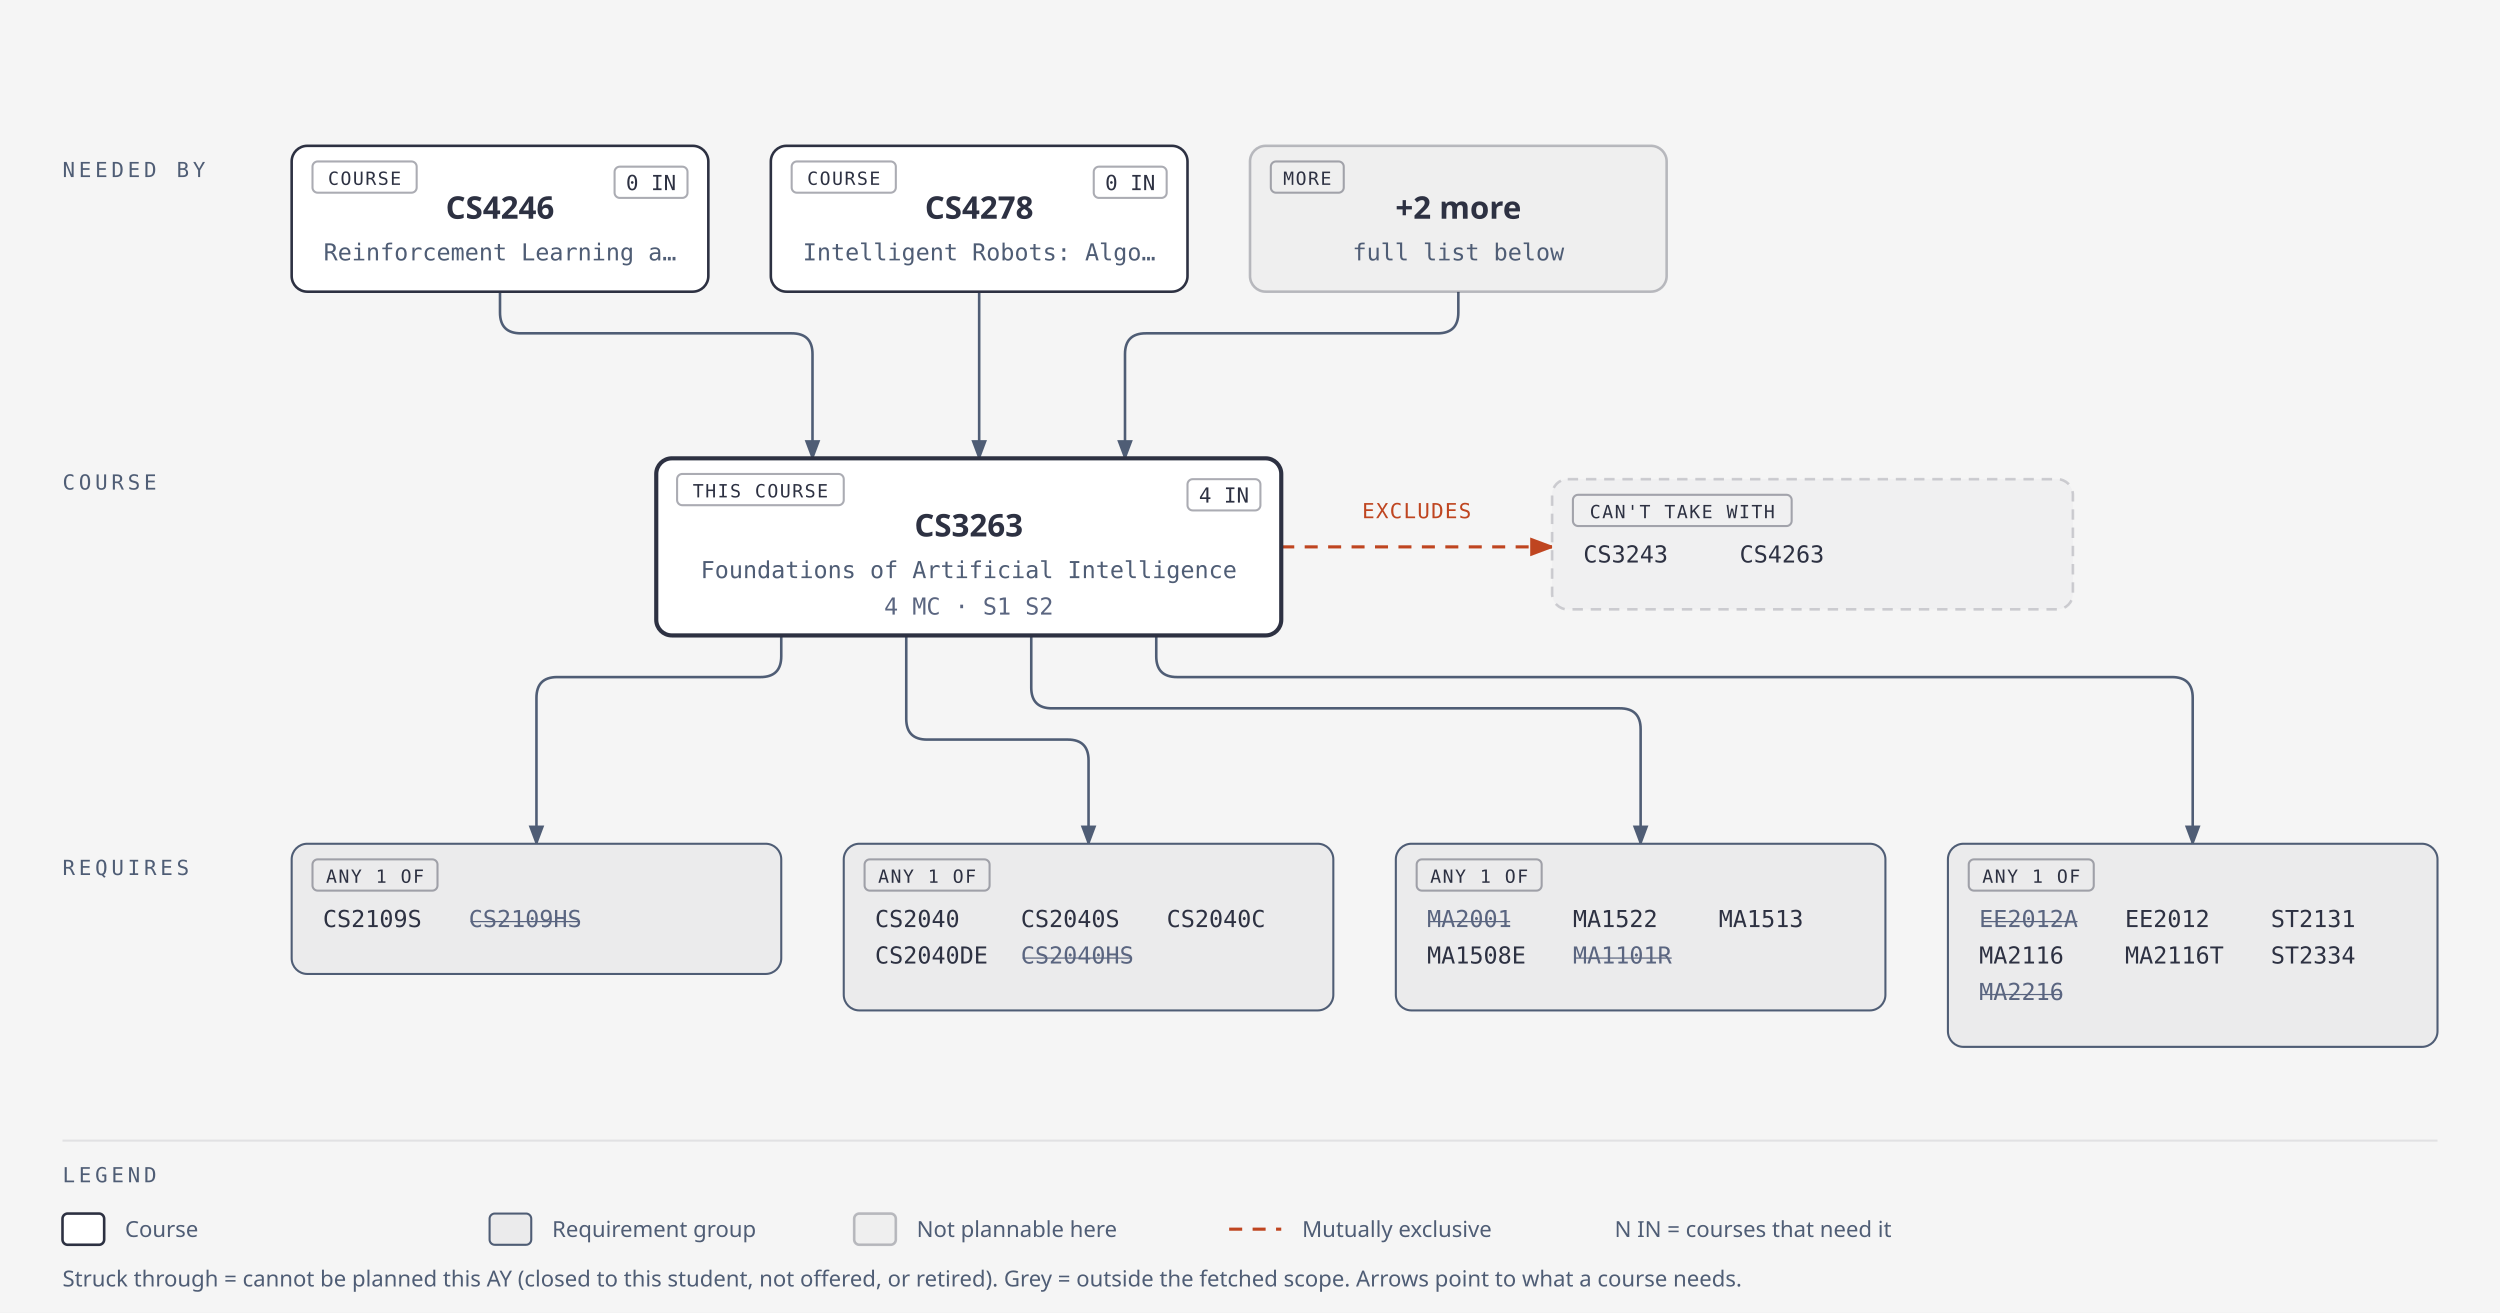
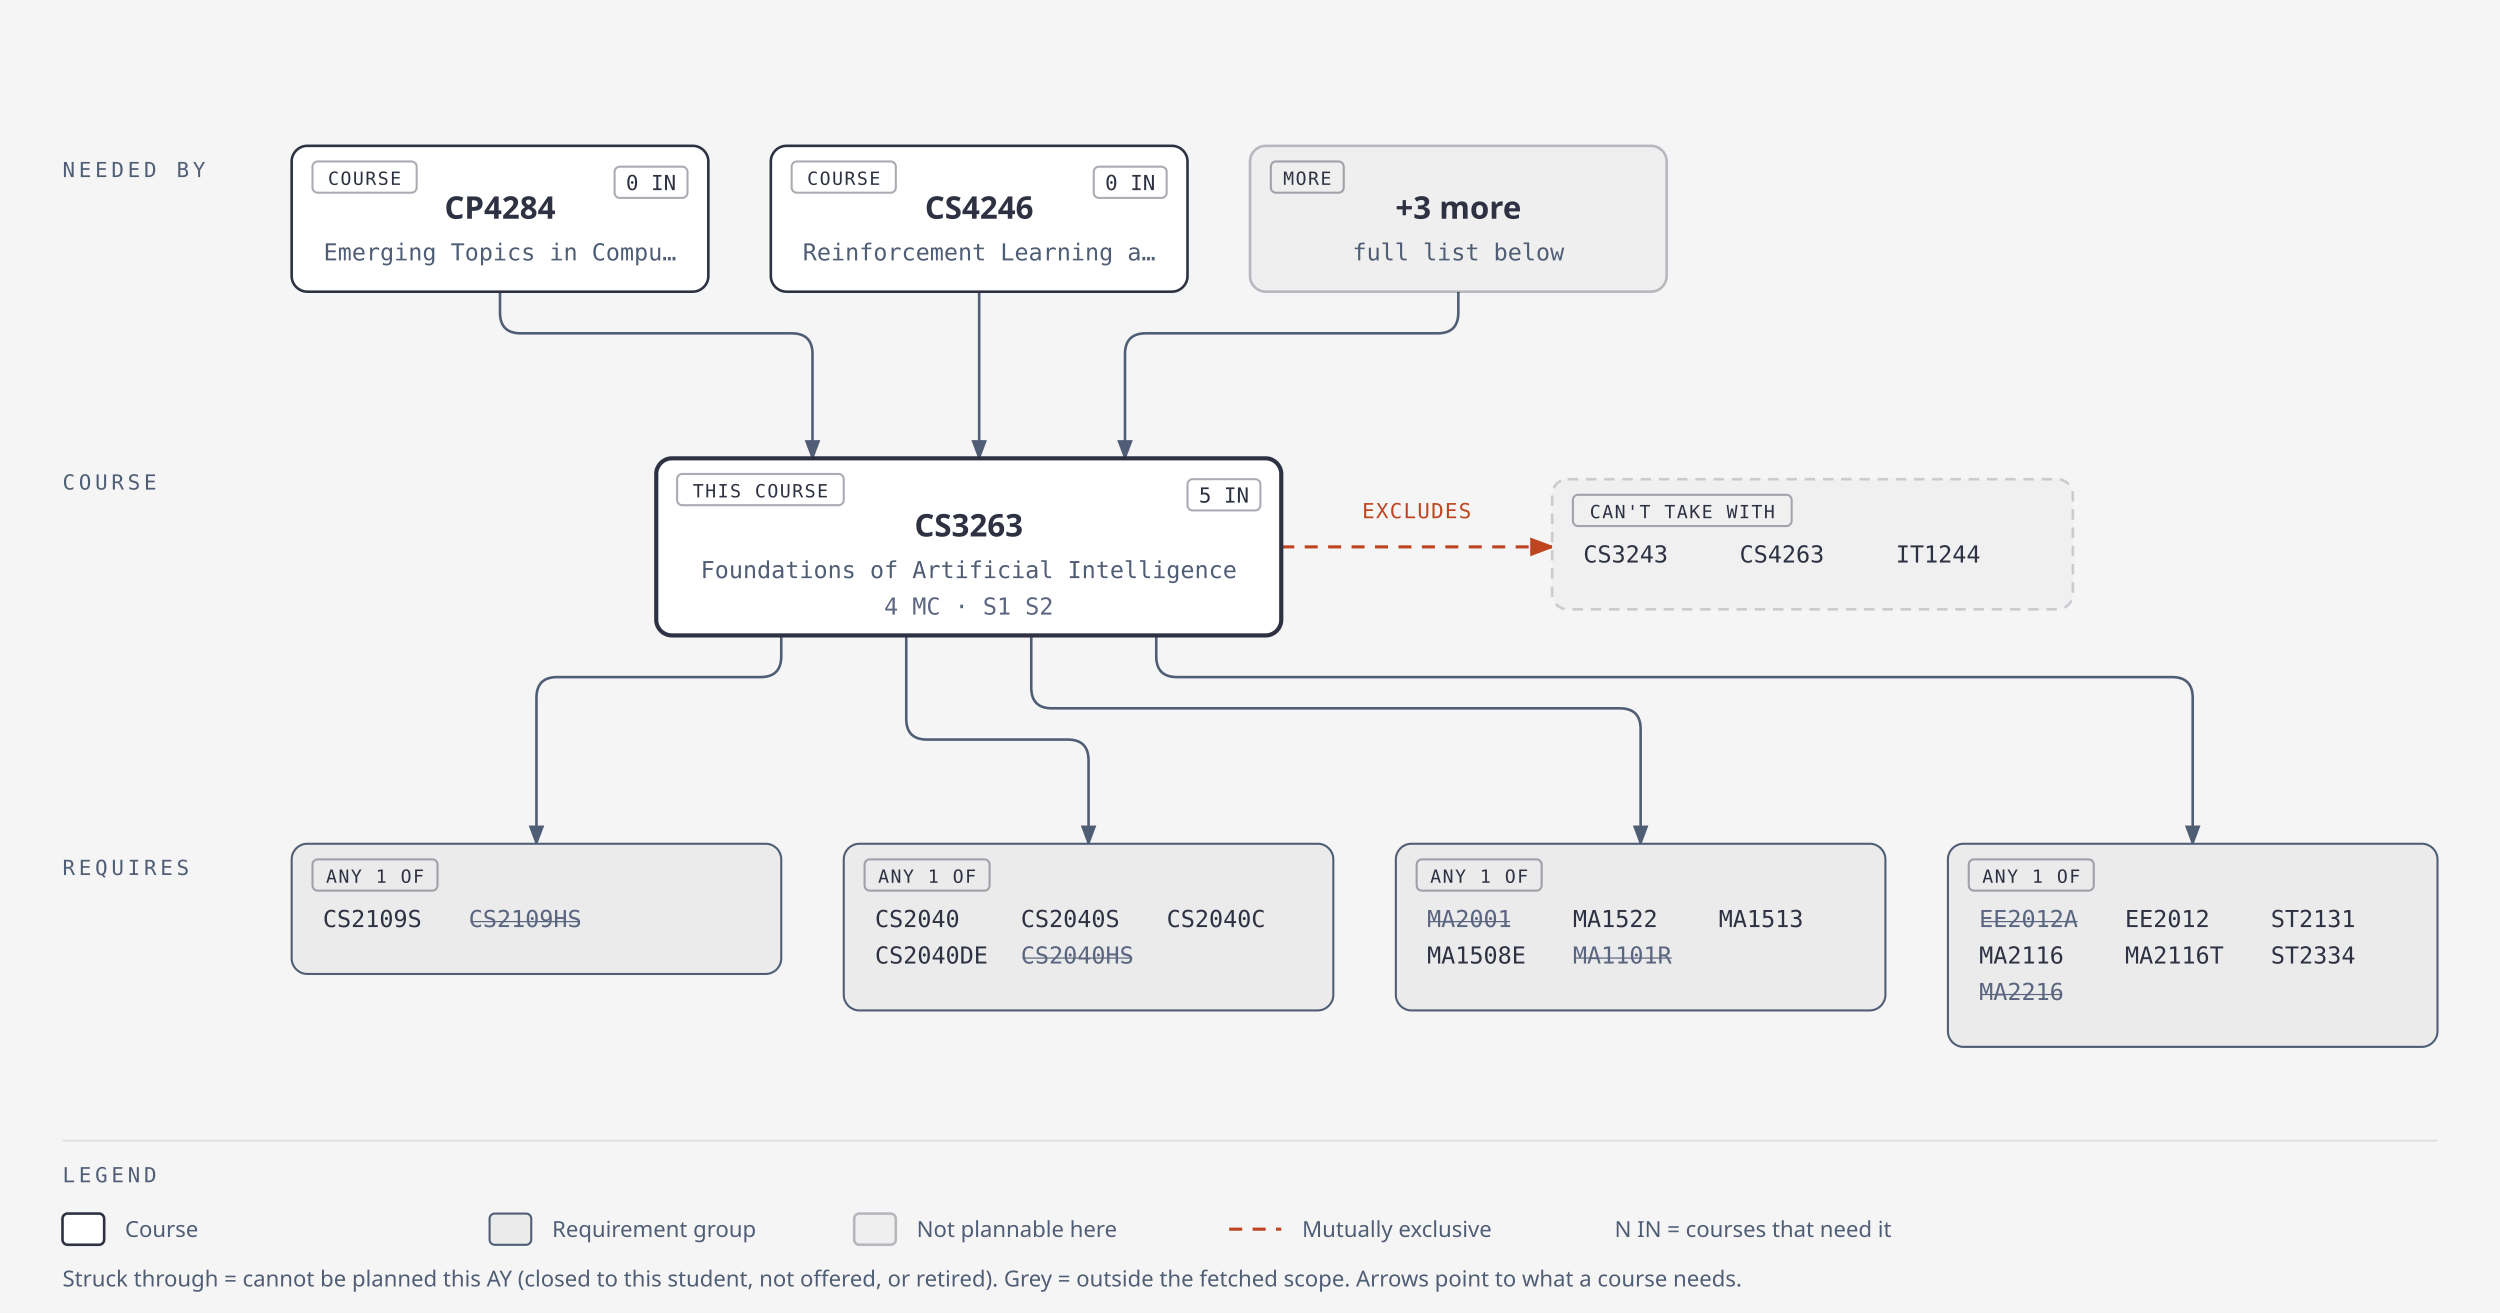
<svg xmlns="http://www.w3.org/2000/svg" width="960" height="504" viewBox="0 0 960 504" role="img" aria-labelledby="cs3263-title cs3263-desc">
  <defs>
    <marker id="arrow" markerWidth="8" markerHeight="6" refX="7" refY="3" orient="auto">
      <polygon points="0 0, 8 3, 0 6" fill="#4f5d75" />
    </marker>
    <marker id="arrow-accent" markerWidth="8" markerHeight="6" refX="7" refY="3" orient="auto">
      <polygon points="0 0, 8 3, 0 6" fill="#bf4520" />
    </marker>
  </defs>
  <rect width="100%" height="100%" fill="#f5f5f5" />
  <text x="24" y="68" fill="#4f5d75" font-size="8" font-family="'Geist Mono', ui-monospace, monospace" letter-spacing="0.18em">NEEDED BY</text>
  <text x="24" y="188" fill="#4f5d75" font-size="8" font-family="'Geist Mono', ui-monospace, monospace" letter-spacing="0.18em">COURSE</text>
  <text x="24" y="336" fill="#4f5d75" font-size="8" font-family="'Geist Mono', ui-monospace, monospace" letter-spacing="0.18em">REQUIRES</text>
  <path d="M 192,112 V 120 Q 192,128 200,128 H 304 Q 312,128 312,136 V 176" fill="none" stroke="#4f5d75" stroke-width="1" marker-end="url(#arrow)" />
  <path d="M 376,112 V 176" fill="none" stroke="#4f5d75" stroke-width="1" marker-end="url(#arrow)" />
  <path d="M 560,112 V 120 Q 560,128 552,128 H 440 Q 432,128 432,136 V 176" fill="none" stroke="#4f5d75" stroke-width="1" marker-end="url(#arrow)" />
  <path d="M 300,244 V 252 Q 300,260 292,260 H 214 Q 206,260 206,268 V 324" fill="none" stroke="#4f5d75" stroke-width="1" marker-end="url(#arrow)" />
  <path d="M 348,244 V 276 Q 348,284 356,284 H 410 Q 418,284 418,292 V 324" fill="none" stroke="#4f5d75" stroke-width="1" marker-end="url(#arrow)" />
  <path d="M 396,244 V 264 Q 396,272 404,272 H 622 Q 630,272 630,280 V 324" fill="none" stroke="#4f5d75" stroke-width="1" marker-end="url(#arrow)" />
  <path d="M 444,244 V 252 Q 444,260 452,260 H 834 Q 842,260 842,268 V 324" fill="none" stroke="#4f5d75" stroke-width="1" marker-end="url(#arrow)" />
  <line x1="492" y1="210" x2="596" y2="210" stroke="#bf4520" stroke-width="1.2" stroke-dasharray="5,4" marker-end="url(#arrow-accent)" />
  <rect x="518" y="190" width="52" height="12" rx="2" fill="#f5f5f5" />
  <text x="544" y="199" fill="#bf4520" font-size="8" font-family="'Geist Mono', ui-monospace, monospace" text-anchor="middle" letter-spacing="0.06em">EXCLUDES</text>
  <rect x="112" y="56" width="160" height="56" rx="6" fill="#f5f5f5" />
  <rect x="112" y="56" width="160" height="56" rx="6" fill="#ffffff" stroke="#2d3142" stroke-width="1" />
  <rect x="120" y="62" width="40" height="12" rx="2" fill="transparent" stroke="rgba(45,49,66,0.40)" stroke-width="0.8" />
  <text x="140" y="71" fill="#2d3142" font-size="7" font-family="'Geist Mono', ui-monospace, monospace" text-anchor="middle" letter-spacing="0.08em">COURSE</text>
  <rect x="236" y="64" width="28" height="12" rx="2" fill="transparent" stroke="rgba(45,49,66,0.40)" stroke-width="0.8" />
  <text x="250" y="73" fill="#2d3142" font-size="8" font-family="'Geist Mono', ui-monospace, monospace" text-anchor="middle">0 IN</text>
-   <text x="192" y="84" fill="#2d3142" font-size="12" font-weight="600" font-family="'Geist', system-ui, sans-serif" text-anchor="middle">CS4246</text>
-   <text x="192" y="100" fill="#4f5d75" font-size="9" font-family="'Geist Mono', ui-monospace, monospace" text-anchor="middle">Reinforcement Learning a…</text>
+   <text x="192" y="84" fill="#2d3142" font-size="12" font-weight="600" font-family="'Geist', system-ui, sans-serif" text-anchor="middle">CP4284</text>
+   <text x="192" y="100" fill="#4f5d75" font-size="9" font-family="'Geist Mono', ui-monospace, monospace" text-anchor="middle">Emerging Topics in Compu…</text>
  <rect x="296" y="56" width="160" height="56" rx="6" fill="#f5f5f5" />
  <rect x="296" y="56" width="160" height="56" rx="6" fill="#ffffff" stroke="#2d3142" stroke-width="1" />
  <rect x="304" y="62" width="40" height="12" rx="2" fill="transparent" stroke="rgba(45,49,66,0.40)" stroke-width="0.8" />
  <text x="324" y="71" fill="#2d3142" font-size="7" font-family="'Geist Mono', ui-monospace, monospace" text-anchor="middle" letter-spacing="0.08em">COURSE</text>
  <rect x="420" y="64" width="28" height="12" rx="2" fill="transparent" stroke="rgba(45,49,66,0.40)" stroke-width="0.8" />
  <text x="434" y="73" fill="#2d3142" font-size="8" font-family="'Geist Mono', ui-monospace, monospace" text-anchor="middle">0 IN</text>
-   <text x="376" y="84" fill="#2d3142" font-size="12" font-weight="600" font-family="'Geist', system-ui, sans-serif" text-anchor="middle">CS4278</text>
-   <text x="376" y="100" fill="#4f5d75" font-size="9" font-family="'Geist Mono', ui-monospace, monospace" text-anchor="middle">Intelligent Robots: Algo…</text>
+   <text x="376" y="84" fill="#2d3142" font-size="12" font-weight="600" font-family="'Geist', system-ui, sans-serif" text-anchor="middle">CS4246</text>
+   <text x="376" y="100" fill="#4f5d75" font-size="9" font-family="'Geist Mono', ui-monospace, monospace" text-anchor="middle">Reinforcement Learning a…</text>
  <rect x="480" y="56" width="160" height="56" rx="6" fill="#f5f5f5" />
  <rect x="480" y="56" width="160" height="56" rx="6" fill="rgba(45,49,66,0.03)" stroke="rgba(45,49,66,0.30)" stroke-width="1" />
  <rect x="488" y="62" width="28" height="12" rx="2" fill="transparent" stroke="rgba(45,49,66,0.40)" stroke-width="0.8" />
  <text x="502" y="71" fill="#2d3142" font-size="7" font-family="'Geist Mono', ui-monospace, monospace" text-anchor="middle" letter-spacing="0.08em">MORE</text>
-   <text x="560" y="84" fill="#2d3142" font-size="12" font-weight="600" font-family="'Geist', system-ui, sans-serif" text-anchor="middle">+2 more</text>
+   <text x="560" y="84" fill="#2d3142" font-size="12" font-weight="600" font-family="'Geist', system-ui, sans-serif" text-anchor="middle">+3 more</text>
  <text x="560" y="100" fill="#4f5d75" font-size="9" font-family="'Geist Mono', ui-monospace, monospace" text-anchor="middle">full list below</text>
  <rect x="252" y="176" width="240" height="68" rx="6" fill="#f5f5f5" />
  <rect x="252" y="176" width="240" height="68" rx="6" fill="#ffffff" stroke="#2d3142" stroke-width="1.6" />
  <rect x="260" y="182" width="64" height="12" rx="2" fill="transparent" stroke="rgba(45,49,66,0.40)" stroke-width="0.8" />
  <text x="292" y="191" fill="#2d3142" font-size="7" font-family="'Geist Mono', ui-monospace, monospace" text-anchor="middle" letter-spacing="0.08em">THIS COURSE</text>
  <rect x="456" y="184" width="28" height="12" rx="2" fill="transparent" stroke="rgba(45,49,66,0.40)" stroke-width="0.8" />
-   <text x="470" y="193" fill="#2d3142" font-size="8" font-family="'Geist Mono', ui-monospace, monospace" text-anchor="middle">4 IN</text>
+   <text x="470" y="193" fill="#2d3142" font-size="8" font-family="'Geist Mono', ui-monospace, monospace" text-anchor="middle">5 IN</text>
  <text x="372" y="206" fill="#2d3142" font-size="12" font-weight="600" font-family="'Geist', system-ui, sans-serif" text-anchor="middle">CS3263</text>
  <text x="372" y="222" fill="#4f5d75" font-size="9" font-family="'Geist Mono', ui-monospace, monospace" text-anchor="middle">Foundations of Artificial Intelligence</text>
  <text x="372" y="236" fill="#5a6580" font-size="9" font-family="'Geist Mono', ui-monospace, monospace" text-anchor="middle">4 MC · S1 S2</text>
  <rect x="596" y="184" width="200" height="50" rx="6" fill="#f5f5f5" />
  <rect x="596" y="184" width="200" height="50" rx="6" fill="rgba(45,49,66,0.02)" stroke="rgba(45,49,66,0.20)" stroke-width="1" stroke-dasharray="4,3" />
  <rect x="604" y="190" width="84" height="12" rx="2" fill="transparent" stroke="rgba(45,49,66,0.40)" stroke-width="0.8" />
  <text x="646" y="199" fill="#2d3142" font-size="7" font-family="'Geist Mono', ui-monospace, monospace" text-anchor="middle" letter-spacing="0.08em">CAN'T TAKE WITH</text>
  <text x="608" y="216" fill="#2d3142" font-size="9" font-family="'Geist Mono', ui-monospace, monospace">CS3243</text>
  <text x="668" y="216" fill="#2d3142" font-size="9" font-family="'Geist Mono', ui-monospace, monospace">CS4263</text>
+   <text x="728" y="216" fill="#2d3142" font-size="9" font-family="'Geist Mono', ui-monospace, monospace">IT1244</text>
  <rect x="112" y="324" width="188" height="50" rx="6" fill="#f5f5f5" />
  <rect x="112" y="324" width="188" height="50" rx="6" fill="rgba(45,49,66,0.05)" stroke="#4f5d75" stroke-width="0.8" />
  <rect x="120" y="330" width="48" height="12" rx="2" fill="transparent" stroke="rgba(45,49,66,0.40)" stroke-width="0.8" />
  <text x="144" y="339" fill="#2d3142" font-size="7" font-family="'Geist Mono', ui-monospace, monospace" text-anchor="middle" letter-spacing="0.08em">ANY 1 OF</text>
  <text x="124" y="356" fill="#2d3142" font-size="9" font-family="'Geist Mono', ui-monospace, monospace">CS2109S</text>
  <text x="180" y="356" fill="#5a6580" font-size="9" font-family="'Geist Mono', ui-monospace, monospace" text-decoration="line-through">CS2109HS</text>
  <rect x="324" y="324" width="188" height="64" rx="6" fill="#f5f5f5" />
  <rect x="324" y="324" width="188" height="64" rx="6" fill="rgba(45,49,66,0.05)" stroke="#4f5d75" stroke-width="0.8" />
  <rect x="332" y="330" width="48" height="12" rx="2" fill="transparent" stroke="rgba(45,49,66,0.40)" stroke-width="0.8" />
  <text x="356" y="339" fill="#2d3142" font-size="7" font-family="'Geist Mono', ui-monospace, monospace" text-anchor="middle" letter-spacing="0.08em">ANY 1 OF</text>
  <text x="336" y="356" fill="#2d3142" font-size="9" font-family="'Geist Mono', ui-monospace, monospace">CS2040</text>
  <text x="392" y="356" fill="#2d3142" font-size="9" font-family="'Geist Mono', ui-monospace, monospace">CS2040S</text>
  <text x="448" y="356" fill="#2d3142" font-size="9" font-family="'Geist Mono', ui-monospace, monospace">CS2040C</text>
  <text x="336" y="370" fill="#2d3142" font-size="9" font-family="'Geist Mono', ui-monospace, monospace">CS2040DE</text>
  <text x="392" y="370" fill="#5a6580" font-size="9" font-family="'Geist Mono', ui-monospace, monospace" text-decoration="line-through">CS2040HS</text>
  <rect x="536" y="324" width="188" height="64" rx="6" fill="#f5f5f5" />
  <rect x="536" y="324" width="188" height="64" rx="6" fill="rgba(45,49,66,0.05)" stroke="#4f5d75" stroke-width="0.8" />
  <rect x="544" y="330" width="48" height="12" rx="2" fill="transparent" stroke="rgba(45,49,66,0.40)" stroke-width="0.8" />
  <text x="568" y="339" fill="#2d3142" font-size="7" font-family="'Geist Mono', ui-monospace, monospace" text-anchor="middle" letter-spacing="0.08em">ANY 1 OF</text>
  <text x="548" y="356" fill="#5a6580" font-size="9" font-family="'Geist Mono', ui-monospace, monospace" text-decoration="line-through">MA2001</text>
  <text x="604" y="356" fill="#2d3142" font-size="9" font-family="'Geist Mono', ui-monospace, monospace">MA1522</text>
  <text x="660" y="356" fill="#2d3142" font-size="9" font-family="'Geist Mono', ui-monospace, monospace">MA1513</text>
  <text x="548" y="370" fill="#2d3142" font-size="9" font-family="'Geist Mono', ui-monospace, monospace">MA1508E</text>
  <text x="604" y="370" fill="#5a6580" font-size="9" font-family="'Geist Mono', ui-monospace, monospace" text-decoration="line-through">MA1101R</text>
  <rect x="748" y="324" width="188" height="78" rx="6" fill="#f5f5f5" />
  <rect x="748" y="324" width="188" height="78" rx="6" fill="rgba(45,49,66,0.05)" stroke="#4f5d75" stroke-width="0.8" />
  <rect x="756" y="330" width="48" height="12" rx="2" fill="transparent" stroke="rgba(45,49,66,0.40)" stroke-width="0.8" />
  <text x="780" y="339" fill="#2d3142" font-size="7" font-family="'Geist Mono', ui-monospace, monospace" text-anchor="middle" letter-spacing="0.08em">ANY 1 OF</text>
  <text x="760" y="356" fill="#5a6580" font-size="9" font-family="'Geist Mono', ui-monospace, monospace" text-decoration="line-through">EE2012A</text>
  <text x="816" y="356" fill="#2d3142" font-size="9" font-family="'Geist Mono', ui-monospace, monospace">EE2012</text>
  <text x="872" y="356" fill="#2d3142" font-size="9" font-family="'Geist Mono', ui-monospace, monospace">ST2131</text>
  <text x="760" y="370" fill="#2d3142" font-size="9" font-family="'Geist Mono', ui-monospace, monospace">MA2116</text>
  <text x="816" y="370" fill="#2d3142" font-size="9" font-family="'Geist Mono', ui-monospace, monospace">MA2116T</text>
  <text x="872" y="370" fill="#2d3142" font-size="9" font-family="'Geist Mono', ui-monospace, monospace">ST2334</text>
  <text x="760" y="384" fill="#5a6580" font-size="9" font-family="'Geist Mono', ui-monospace, monospace" text-decoration="line-through">MA2216</text>
  <line x1="24" y1="438" x2="936" y2="438" stroke="rgba(45,49,66,0.10)" stroke-width="0.8" />
  <text x="24" y="454" fill="#4f5d75" font-size="8" font-family="'Geist Mono', ui-monospace, monospace" letter-spacing="0.18em">LEGEND</text>
  <rect x="24" y="466" width="16" height="12" rx="2" fill="#ffffff" stroke="#2d3142" stroke-width="1" />
  <text x="48" y="475" fill="#4f5d75" font-size="8.5" font-family="'Geist', system-ui, sans-serif">Course</text>
  <rect x="188" y="466" width="16" height="12" rx="2" fill="rgba(45,49,66,0.05)" stroke="#4f5d75" stroke-width="0.8" />
  <text x="212" y="475" fill="#4f5d75" font-size="8.5" font-family="'Geist', system-ui, sans-serif">Requirement group</text>
  <rect x="328" y="466" width="16" height="12" rx="2" fill="rgba(45,49,66,0.03)" stroke="rgba(45,49,66,0.30)" stroke-width="1" />
  <text x="352" y="475" fill="#4f5d75" font-size="8.5" font-family="'Geist', system-ui, sans-serif">Not plannable here</text>
  <line x1="472" y1="472" x2="492" y2="472" stroke="#bf4520" stroke-width="1.2" stroke-dasharray="5,4" />
  <text x="500" y="475" fill="#4f5d75" font-size="8.5" font-family="'Geist', system-ui, sans-serif">Mutually exclusive</text>
  <text x="620" y="475" fill="#4f5d75" font-size="8.5" font-family="'Geist', system-ui, sans-serif">N IN = courses that need it</text>
  <text x="24" y="494" fill="#4f5d75" font-size="8.5" font-family="'Geist', system-ui, sans-serif">Struck through = cannot be planned this AY (closed to this student, not offered, or retired). Grey = outside the fetched scope. Arrows point to what a course needs.</text>
</svg>
